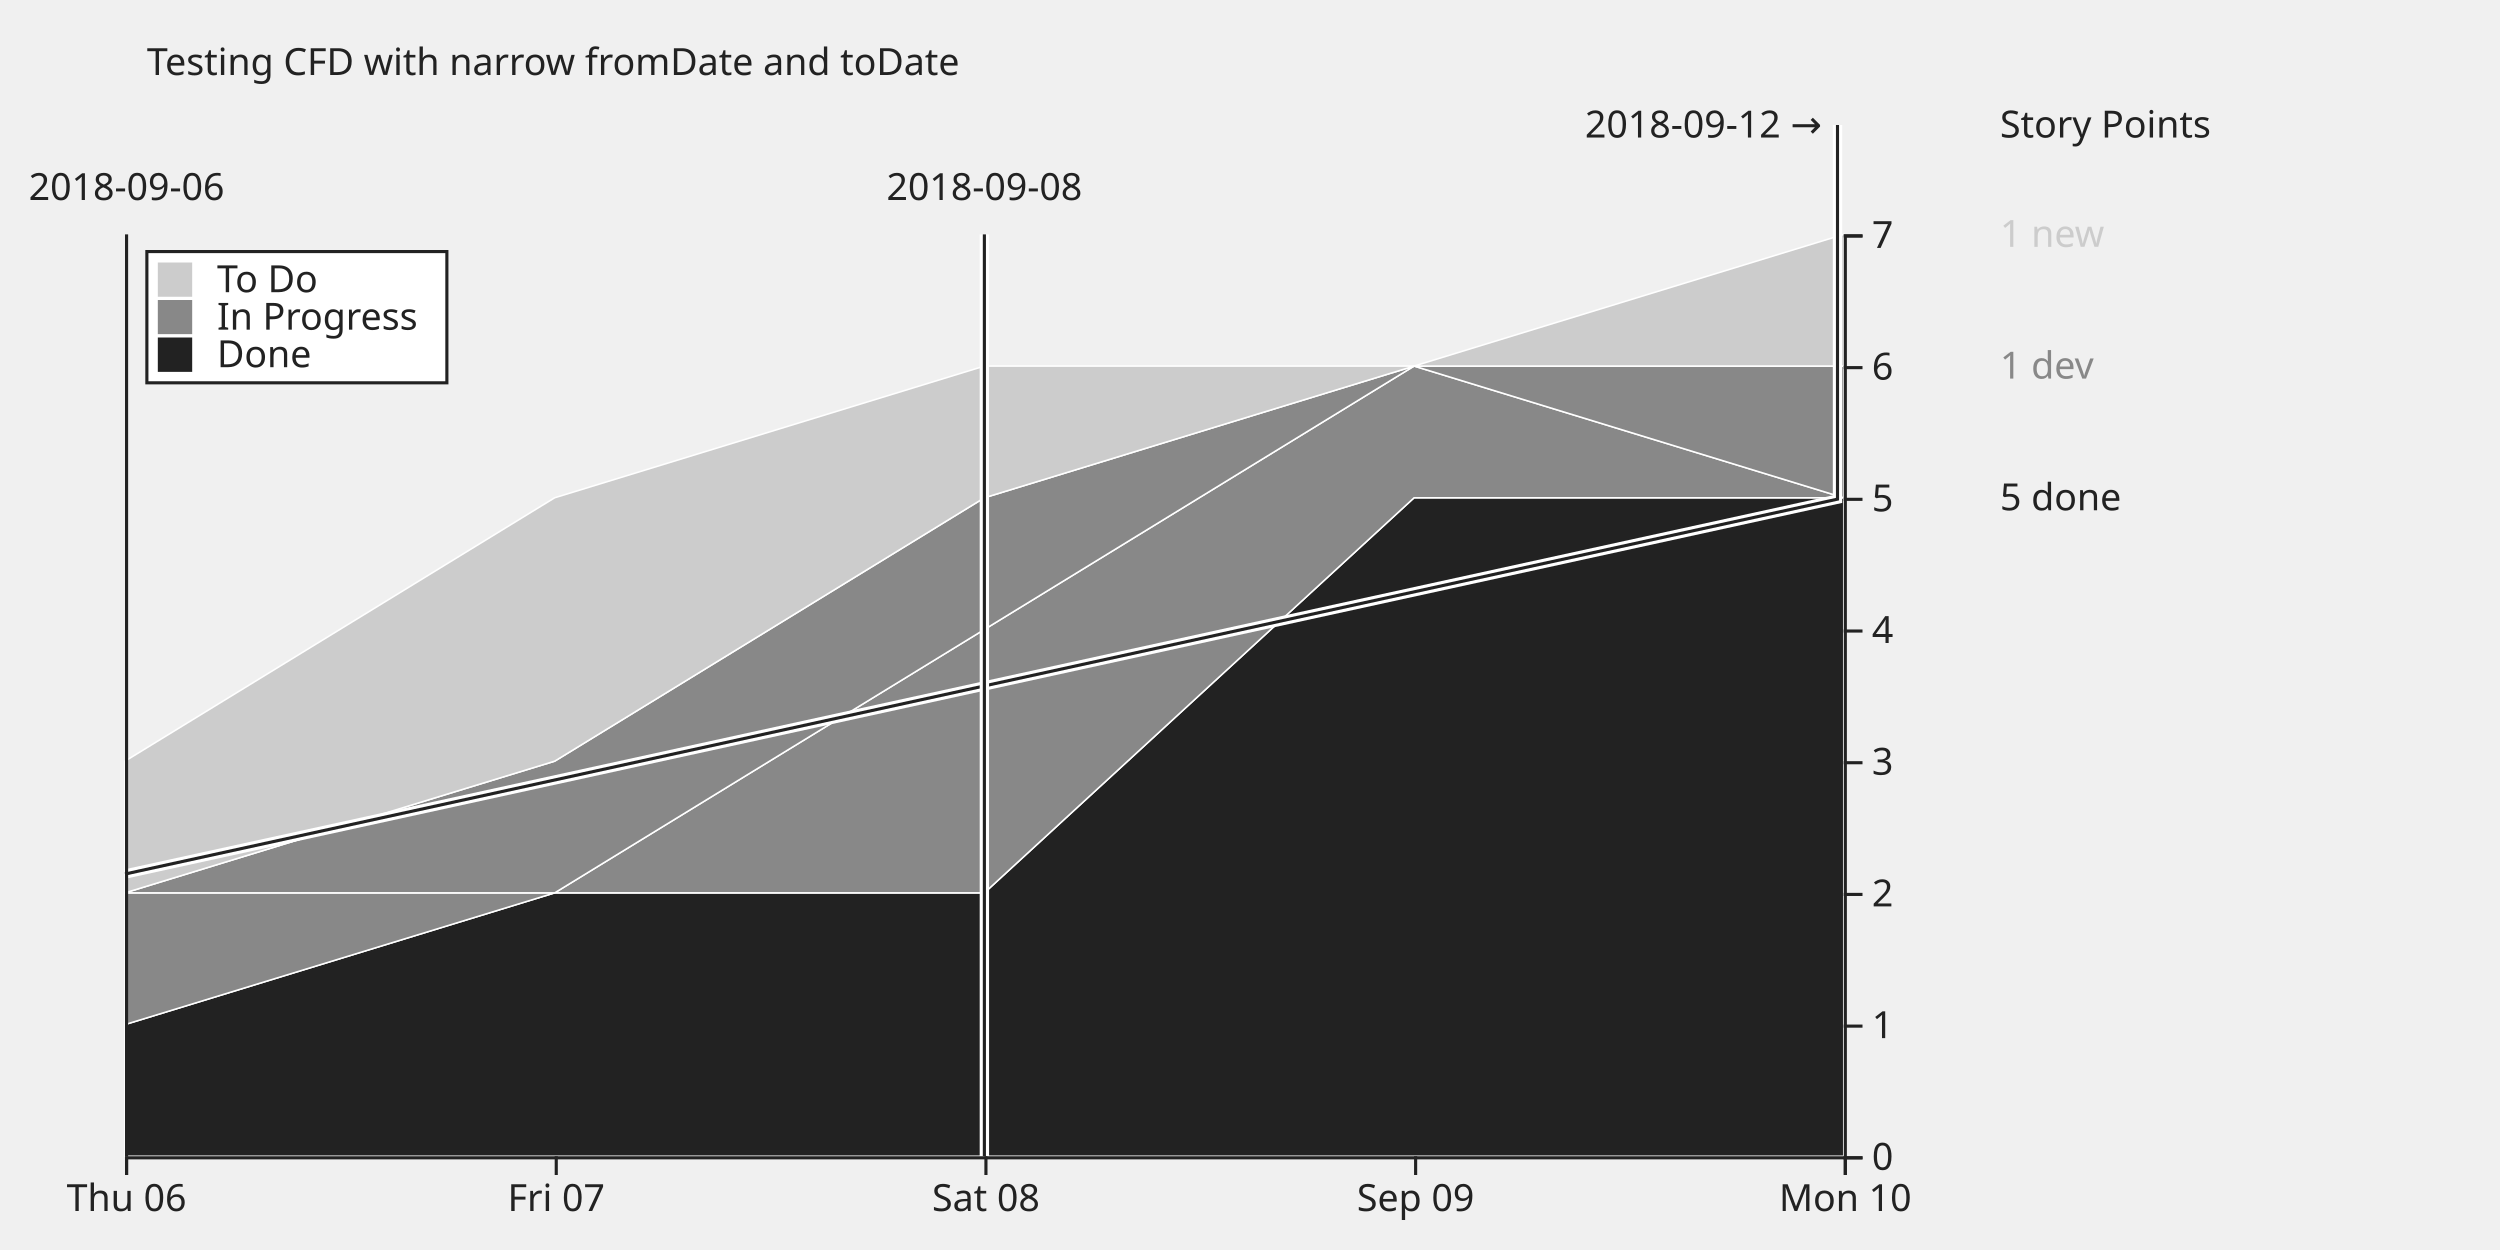
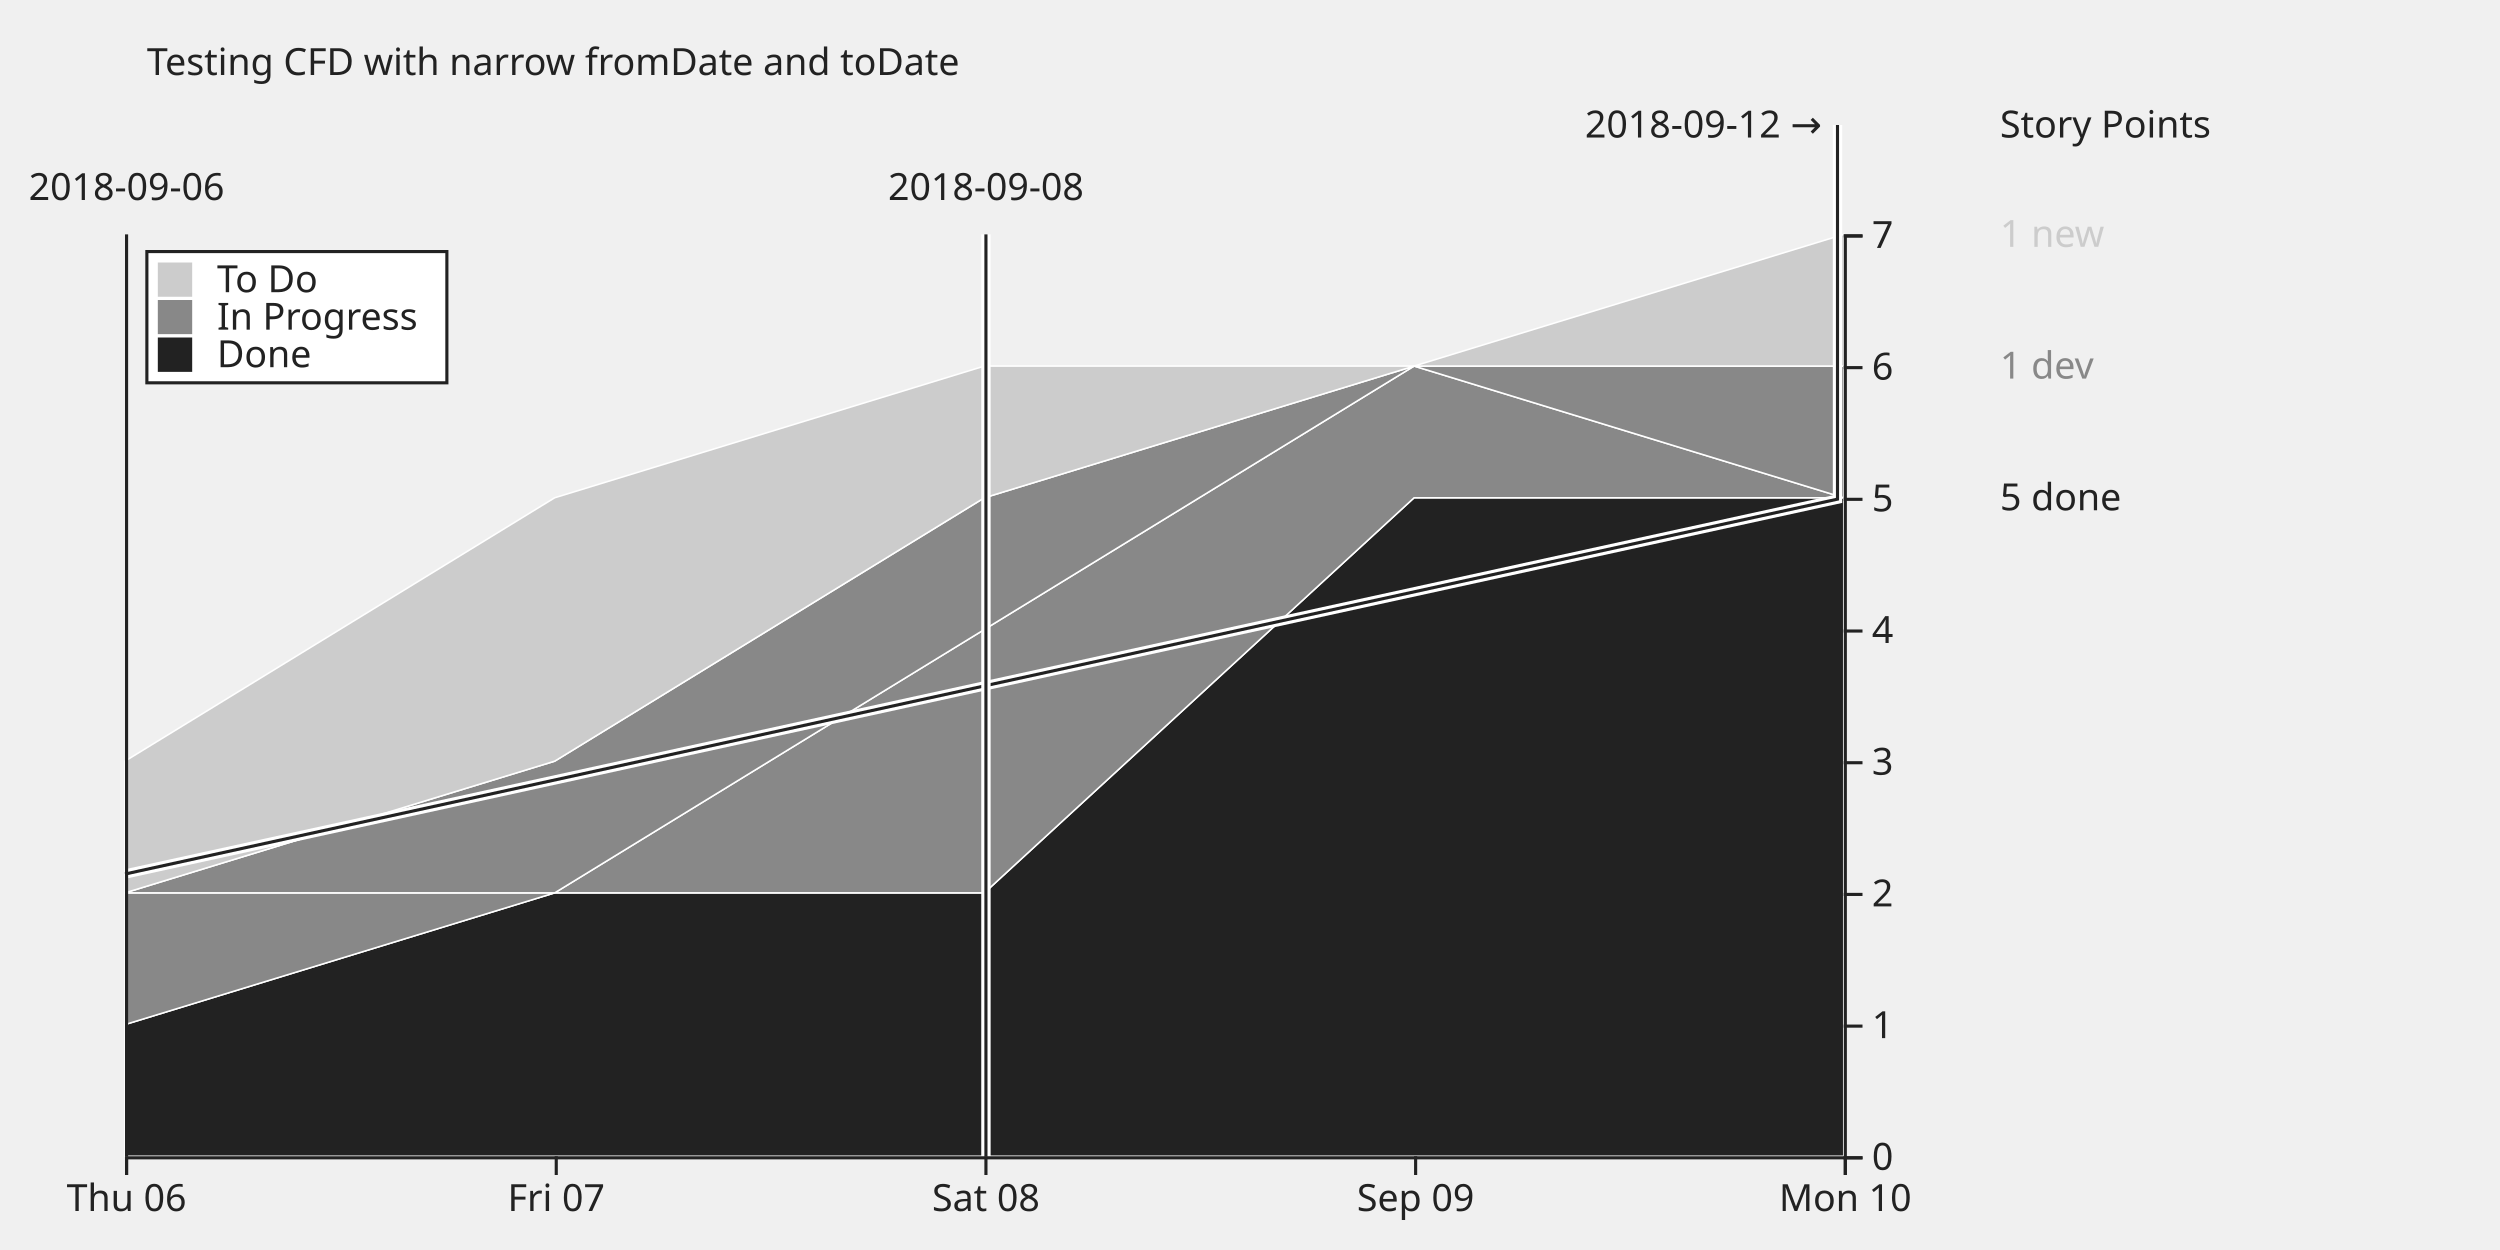
<svg xmlns="http://www.w3.org/2000/svg" width="800" height="400">
  <g transform="translate(40,75)">
    <g class="layer">
      <path class="area" style="fill: #222; stroke: #fff; stroke-width: .5;" d="M0,252.857L137.5,210.714L275,210.714L412.5,84.286L550,84.286L550,295L412.5,295L275,295L137.5,295L0,295Z" />
      <text x="600" y="84.286" dy="4px" font-size="12px" font-family="sans-serif" style="text-anchor: start; fill: #222;">5 done</text>
    </g>
    <g class="layer">
      <path class="area" style="fill: #888; stroke: #fff; stroke-width: .5;" d="M0,210.714L137.5,210.714L275,126.429L412.5,42.143L550,84.286L550,84.286L412.5,84.286L275,210.714L137.5,210.714L0,252.857Z" />
    </g>
    <g class="layer">
      <path class="area" style="fill: #888; stroke: #fff; stroke-width: .5;" d="M0,210.714L137.5,168.571L275,84.286L412.5,42.143L550,42.143L550,84.286L412.5,42.143L275,126.429L137.5,210.714L0,210.714Z" />
      <text x="600" y="42.143" dy="4px" font-size="12px" font-family="sans-serif" style="text-anchor: start; fill: #888;">1 dev</text>
    </g>
    <g class="layer">
      <path class="area" style="fill: #ccc; stroke: #fff; stroke-width: .5;" d="M0,168.571L137.5,84.286L275,42.143L412.5,42.143L550,0L550,42.143L412.5,42.143L275,84.286L137.5,168.571L0,210.714Z" />
      <text x="600" y="0" dy="4px" font-size="12px" font-family="sans-serif" style="text-anchor: start; fill: #ccc;">1 new</text>
    </g>
    <path d="M0,204.694L548,84.724L548,-35" fill="none" style="stroke-width: 3; stroke: #fff;" />
    <path d="M0,204.694L548,84.724L548,-35" fill="none" style="stroke-width: 1; stroke: #222;" />
    <text x="543" y="-35" dy="4px" font-size="12" font-family="sans-serif" style="text-anchor: end; fill: #222;">2018-09-12 →</text>
    <line x1="0.5" y1="295" x2="0.5" y2="0" style="stroke-width: 1; stroke: #222;" />
    <rect style="fill: #fff;" />
    <text x="0.5" y="-15" dy="4px" font-size="12px" font-family="sans-serif" style="fill: #222; text-anchor: middle;">2018-09-06</text>
-     <line x1="275" y1="295" x2="275" y2="0" style="stroke-width: 3; stroke: #fff;" />
-     <line x1="275" y1="295" x2="275" y2="0" style="stroke-width: 1; stroke: #222;" />
+     <line x1="275.5" y1="295" x2="275.5" y2="0" style="stroke-width: 3; stroke: #fff;" />
+     <line x1="275.5" y1="295" x2="275.5" y2="0" style="stroke-width: 1; stroke: #222;" />
    <rect style="fill: #fff;" />
-     <text x="275" y="-15" dy="4px" font-size="12px" font-family="sans-serif" style="fill: #222; text-anchor: middle;">2018-09-08</text>
+     <text x="275.5" y="-15" dy="4px" font-size="12px" font-family="sans-serif" style="fill: #222; text-anchor: middle;">2018-09-08</text>
    <g transform="translate(0,295)" fill="none" font-size="10" font-family="sans-serif" text-anchor="middle">
      <path class="domain" stroke="currentColor" d="M0.5,6V0.5H550.5V6" style="stroke: #222;" />
      <g class="tick" opacity="1" transform="translate(0.5,0)">
        <line stroke="currentColor" y2="6" style="stroke: #222;" />
        <text fill="currentColor" y="9" dy="0.71em" style="fill: #222;" font-size="12px" font-family="sans-serif">Thu 06</text>
      </g>
      <g class="tick" opacity="1" transform="translate(138,0)">
        <line stroke="currentColor" y2="6" style="stroke: #222;" />
        <text fill="currentColor" y="9" dy="0.71em" style="fill: #222;" font-size="12px" font-family="sans-serif">Fri 07</text>
      </g>
      <g class="tick" opacity="1" transform="translate(275.5,0)">
        <line stroke="currentColor" y2="6" style="stroke: #222;" />
        <text fill="currentColor" y="9" dy="0.71em" style="fill: #222;" font-size="12px" font-family="sans-serif">Sat 08</text>
      </g>
      <g class="tick" opacity="1" transform="translate(413,0)">
        <line stroke="currentColor" y2="6" style="stroke: #222;" />
        <text fill="currentColor" y="9" dy="0.71em" style="fill: #222;" font-size="12px" font-family="sans-serif">Sep 09</text>
      </g>
      <g class="tick" opacity="1" transform="translate(550.5,0)">
        <line stroke="currentColor" y2="6" style="stroke: #222;" />
        <text fill="currentColor" y="9" dy="0.71em" style="fill: #222;" font-size="12px" font-family="sans-serif">Mon 10</text>
      </g>
    </g>
    <g transform="translate(550 ,0)" fill="none" font-size="10" font-family="sans-serif" text-anchor="start">
      <path class="domain" stroke="currentColor" d="M6,295.5H0.5V0.5H6" style="stroke: #222;" />
      <g class="tick" opacity="1" transform="translate(0,295.5)">
        <line stroke="currentColor" x2="6" style="stroke: #222;" />
        <text fill="currentColor" x="9" dy="0.32em" style="fill: #222;" font-size="12px" font-family="sans-serif">0</text>
      </g>
      <g class="tick" opacity="1" transform="translate(0,253.3571)">
        <line stroke="currentColor" x2="6" style="stroke: #222;" />
        <text fill="currentColor" x="9" dy="0.32em" style="fill: #222;" font-size="12px" font-family="sans-serif">1</text>
      </g>
      <g class="tick" opacity="1" transform="translate(0,211.2143)">
        <line stroke="currentColor" x2="6" style="stroke: #222;" />
        <text fill="currentColor" x="9" dy="0.32em" style="fill: #222;" font-size="12px" font-family="sans-serif">2</text>
      </g>
      <g class="tick" opacity="1" transform="translate(0,169.0714)">
        <line stroke="currentColor" x2="6" style="stroke: #222;" />
        <text fill="currentColor" x="9" dy="0.32em" style="fill: #222;" font-size="12px" font-family="sans-serif">3</text>
      </g>
      <g class="tick" opacity="1" transform="translate(0,126.9286)">
        <line stroke="currentColor" x2="6" style="stroke: #222;" />
        <text fill="currentColor" x="9" dy="0.32em" style="fill: #222;" font-size="12px" font-family="sans-serif">4</text>
      </g>
      <g class="tick" opacity="1" transform="translate(0,84.78571)">
        <line stroke="currentColor" x2="6" style="stroke: #222;" />
        <text fill="currentColor" x="9" dy="0.32em" style="fill: #222;" font-size="12px" font-family="sans-serif">5</text>
      </g>
      <g class="tick" opacity="1" transform="translate(0,42.64286)">
        <line stroke="currentColor" x2="6" style="stroke: #222;" />
        <text fill="currentColor" x="9" dy="0.32em" style="fill: #222;" font-size="12px" font-family="sans-serif">6</text>
      </g>
      <g class="tick" opacity="1" transform="translate(0,0.5)">
        <line stroke="currentColor" x2="6" style="stroke: #222;" />
        <text fill="currentColor" x="9" dy="0.32em" style="fill: #222;" font-size="12px" font-family="sans-serif">7</text>
      </g>
    </g>
    <text x="7" y="-55" dy="4px" font-size="12px" font-family="sans-serif" style="text-anchor: start; fill: #222;">Testing CFD with narrow fromDate and toDate</text>
    <rect x="7" y="5.5" width="96" height="42" style="fill: #fff; stroke: #222;" />
    <rect x="10" y="8.5" width="12" height="12" style="fill: #ccc; stroke: #fff;" />
    <text x="29.44" y="14.5" dy="4px" font-size="12px" font-family="sans-serif" style="text-anchor: start; fill: #222;">To Do</text>
    <rect x="10" y="20.5" width="12" height="12" style="fill: #888; stroke: #fff;" />
    <text x="29.44" y="26.5" dy="4px" font-size="12px" font-family="sans-serif" style="text-anchor: start; fill: #222;">In Progress</text>
    <rect x="10" y="32.5" width="12" height="12" style="fill: #222; stroke: #fff;" />
    <text x="29.44" y="38.5" dy="4px" font-size="12px" font-family="sans-serif" style="text-anchor: start; fill: #222;">Done</text>
    <text x="600" y="-35" dy="4px" font-size="12px" font-family="sans-serif" style="text-anchor: start; fill: #222;">Story Points</text>
    <rect fill="#fff" stroke="#222" class="focus-item" width="12" height="12" style="display: none;" />
    <text dy="4px" font-size="12px" font-family="sans-serif" style="text-anchor: start; fill: #222; display: none;" />
    <text dy="4px" font-size="12px" font-family="sans-serif" style="text-anchor: start; fill: #222; display: none;" />
    <text dy="4px" font-size="12px" font-family="sans-serif" style="text-anchor: start; fill: #222; display: none;" />
    <text dy="4px" font-size="12px" font-family="sans-serif" style="text-anchor: start; fill: #222; display: none;" />
    <text dy="4px" font-size="12px" font-family="sans-serif" style="text-anchor: start; fill: #222; display: none;" />
    <text dy="4px" font-size="12px" font-family="sans-serif" style="text-anchor: start; fill: #222; display: none;" />
    <text dy="4px" font-size="12px" font-family="sans-serif" style="text-anchor: start; fill: #222; display: none;" />
    <text dy="4px" font-size="12px" font-family="sans-serif" style="text-anchor: start; fill: #222; display: none;" />
    <text dy="4px" font-size="12px" font-family="sans-serif" style="text-anchor: start; fill: #222; display: none;" />
    <text dy="4px" font-size="12px" font-family="sans-serif" style="text-anchor: start; fill: #222; display: none;" />
    <text dy="4px" font-size="12px" font-family="sans-serif" style="text-anchor: start; fill: #222; display: none;" />
    <text dy="4px" font-size="12px" font-family="sans-serif" style="text-anchor: start; fill: #222; display: none;" />
    <text dy="4px" font-size="12px" font-family="sans-serif" style="text-anchor: start; fill: #222; display: none;" />
    <text dy="4px" font-size="12px" font-family="sans-serif" style="text-anchor: start; fill: #222; display: none;" />
    <text dy="4px" font-size="12px" font-family="sans-serif" style="text-anchor: start; fill: #222; display: none;" />
    <text dy="4px" font-size="12px" font-family="sans-serif" style="text-anchor: start; fill: #222; display: none;" />
    <text dy="4px" font-size="12px" font-family="sans-serif" style="text-anchor: start; fill: #222; display: none;" />
    <text dy="4px" font-size="12px" font-family="sans-serif" style="text-anchor: start; fill: #222; display: none;" />
    <text dy="4px" font-size="12px" font-family="sans-serif" style="text-anchor: start; fill: #222; display: none;" />
    <text dy="4px" font-size="12px" font-family="sans-serif" style="text-anchor: start; fill: #222; display: none;" />
    <text dy="4px" font-size="12px" font-family="sans-serif" style="text-anchor: start; fill: #222; display: none;" />
    <text dy="4px" font-size="12px" font-family="sans-serif" style="text-anchor: start; fill: #222; display: none;" />
    <text dy="4px" font-size="12px" font-family="sans-serif" style="text-anchor: start; fill: #222; display: none;" />
    <text dy="4px" font-size="12px" font-family="sans-serif" style="text-anchor: start; fill: #222; display: none;" />
    <text dy="4px" font-size="12px" font-family="sans-serif" style="text-anchor: start; fill: #222; display: none;" />
    <text dy="4px" font-size="12px" font-family="sans-serif" style="text-anchor: start; fill: #222; display: none;" />
    <text dy="4px" font-size="12px" font-family="sans-serif" style="text-anchor: start; fill: #222; display: none;" />
    <text dy="4px" font-size="12px" font-family="sans-serif" style="text-anchor: start; fill: #222; display: none;" />
    <text dy="4px" font-size="12px" font-family="sans-serif" style="text-anchor: start; fill: #222; display: none;" />
    <text dy="4px" font-size="12px" font-family="sans-serif" style="text-anchor: start; fill: #222; display: none;" />
    <text dy="4px" font-size="12px" font-family="sans-serif" style="text-anchor: start; fill: #222; display: none;" />
    <text dy="4px" font-size="12px" font-family="sans-serif" style="text-anchor: start; fill: #222; display: none;" />
    <text dy="4px" font-size="12px" font-family="sans-serif" style="text-anchor: start; fill: #222; display: none;" />
    <text dy="4px" font-size="12px" font-family="sans-serif" style="text-anchor: start; fill: #222; display: none;" />
    <text dy="4px" font-size="12px" font-family="sans-serif" style="text-anchor: start; fill: #222; display: none;" />
    <text dy="4px" font-size="12px" font-family="sans-serif" style="text-anchor: start; fill: #222; display: none;" />
    <text dy="4px" font-size="12px" font-family="sans-serif" style="text-anchor: start; fill: #222; display: none;" />
    <text dy="4px" font-size="12px" font-family="sans-serif" style="text-anchor: start; fill: #222; display: none;" />
    <text dy="4px" font-size="12px" font-family="sans-serif" style="text-anchor: start; fill: #222; display: none;" />
    <text dy="4px" font-size="12px" font-family="sans-serif" style="text-anchor: start; fill: #222; display: none;" />
    <line style="display: none; stroke-width: 3; stroke: #fff;" />
    <line style="display: none; stroke-width: 1; stroke: #222;" />
    <rect width="550" height="295" fill="transparent" />
  </g>
</svg>
